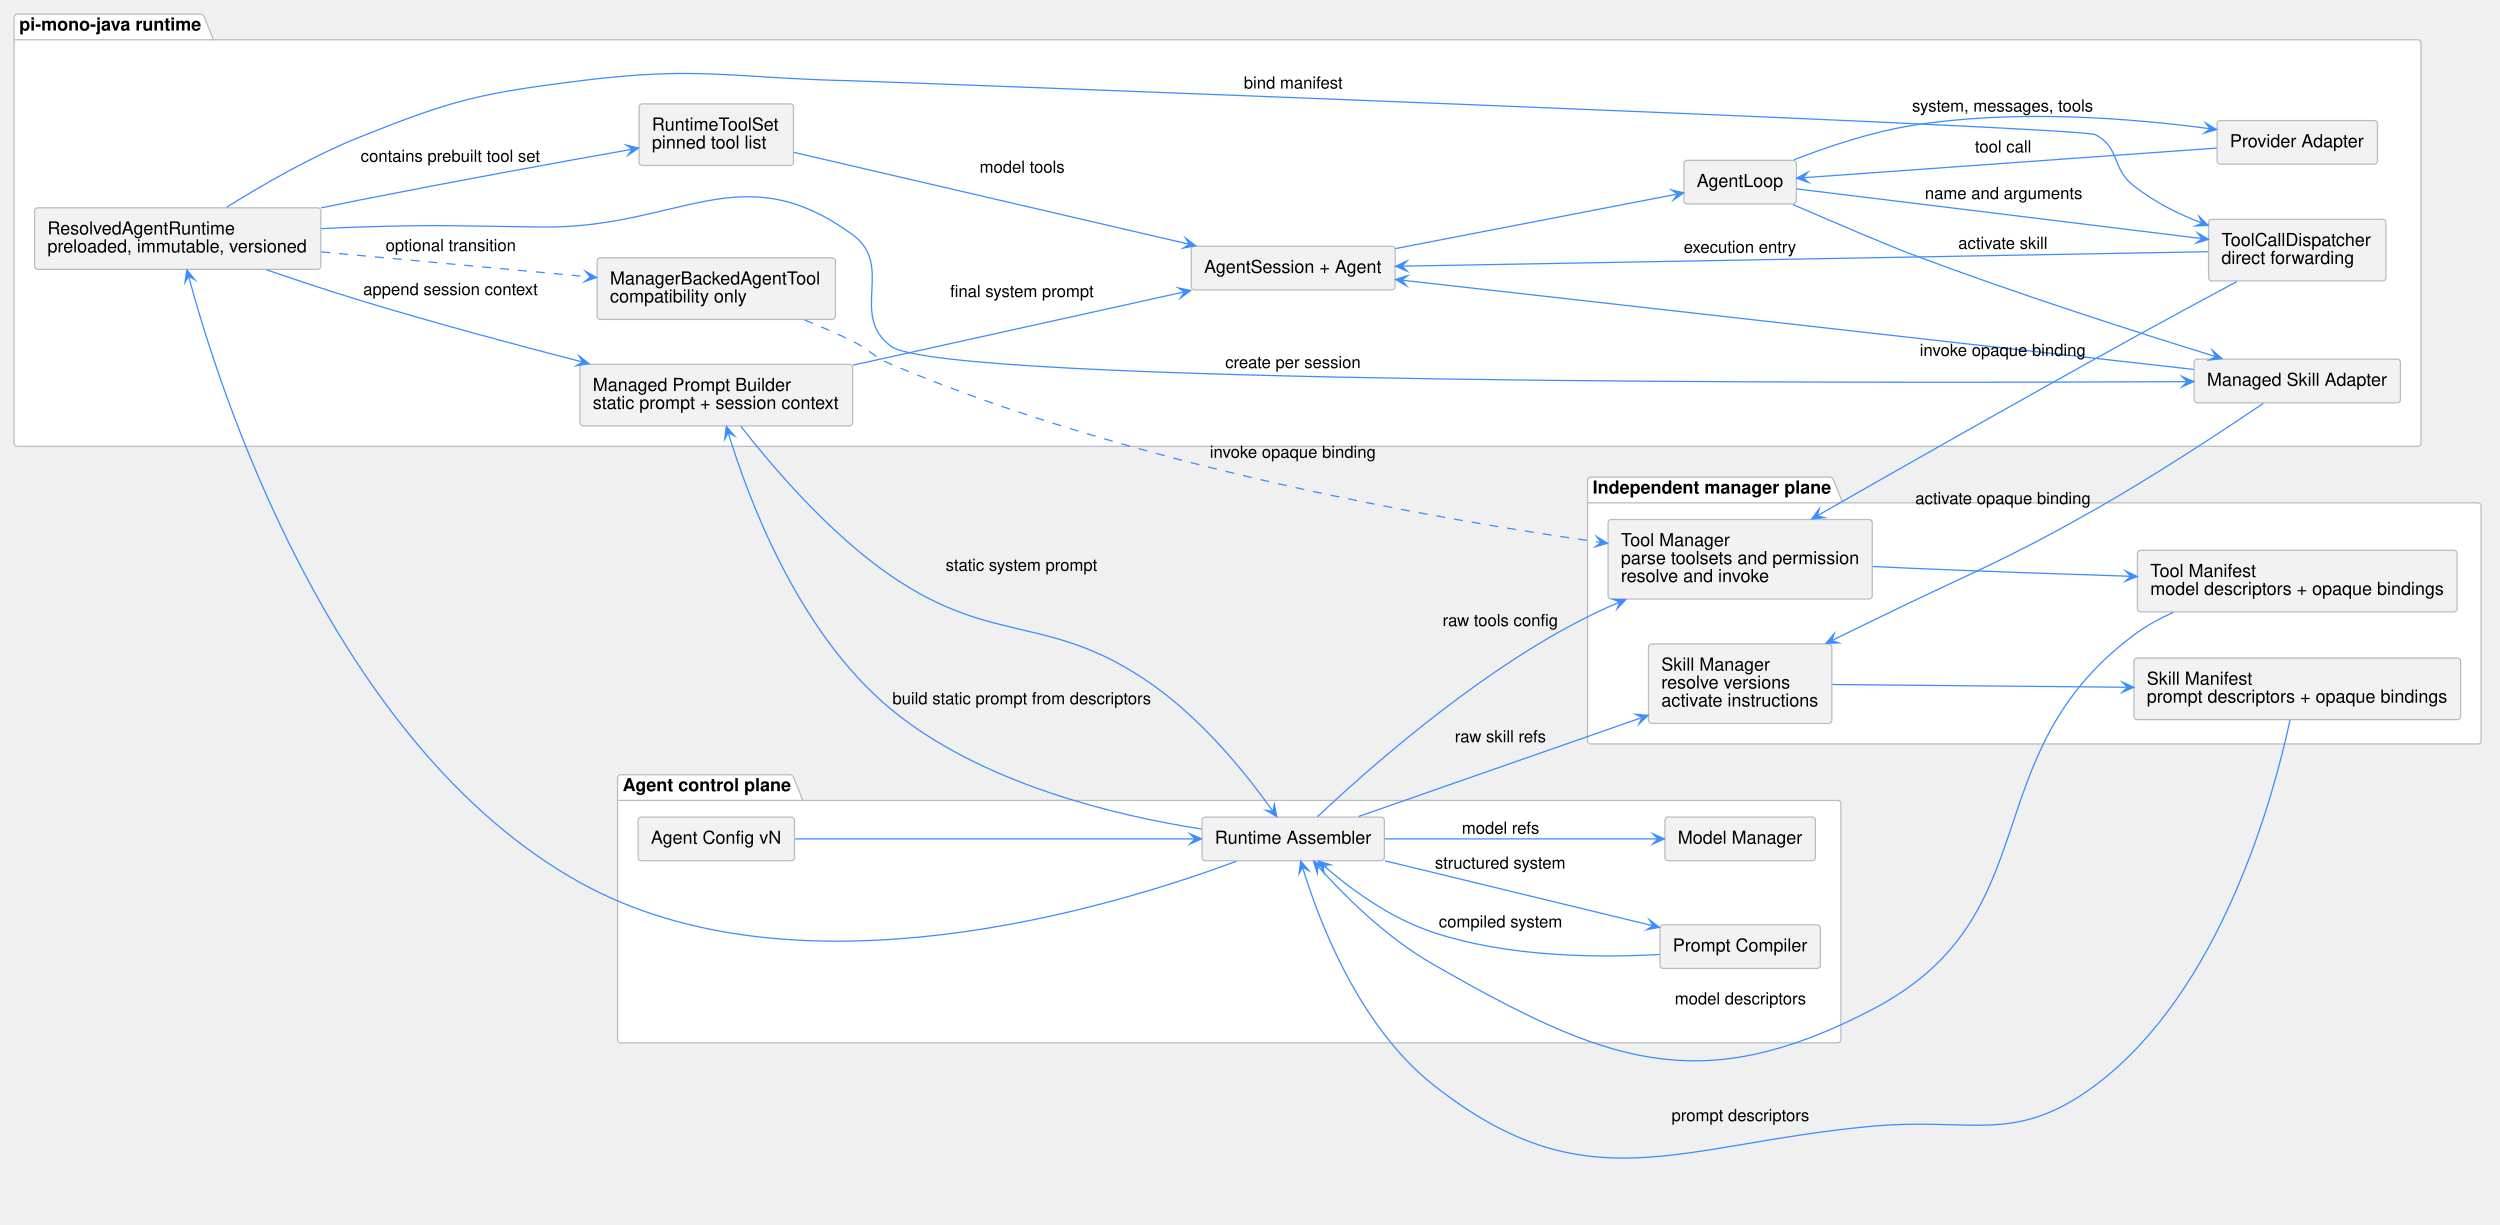
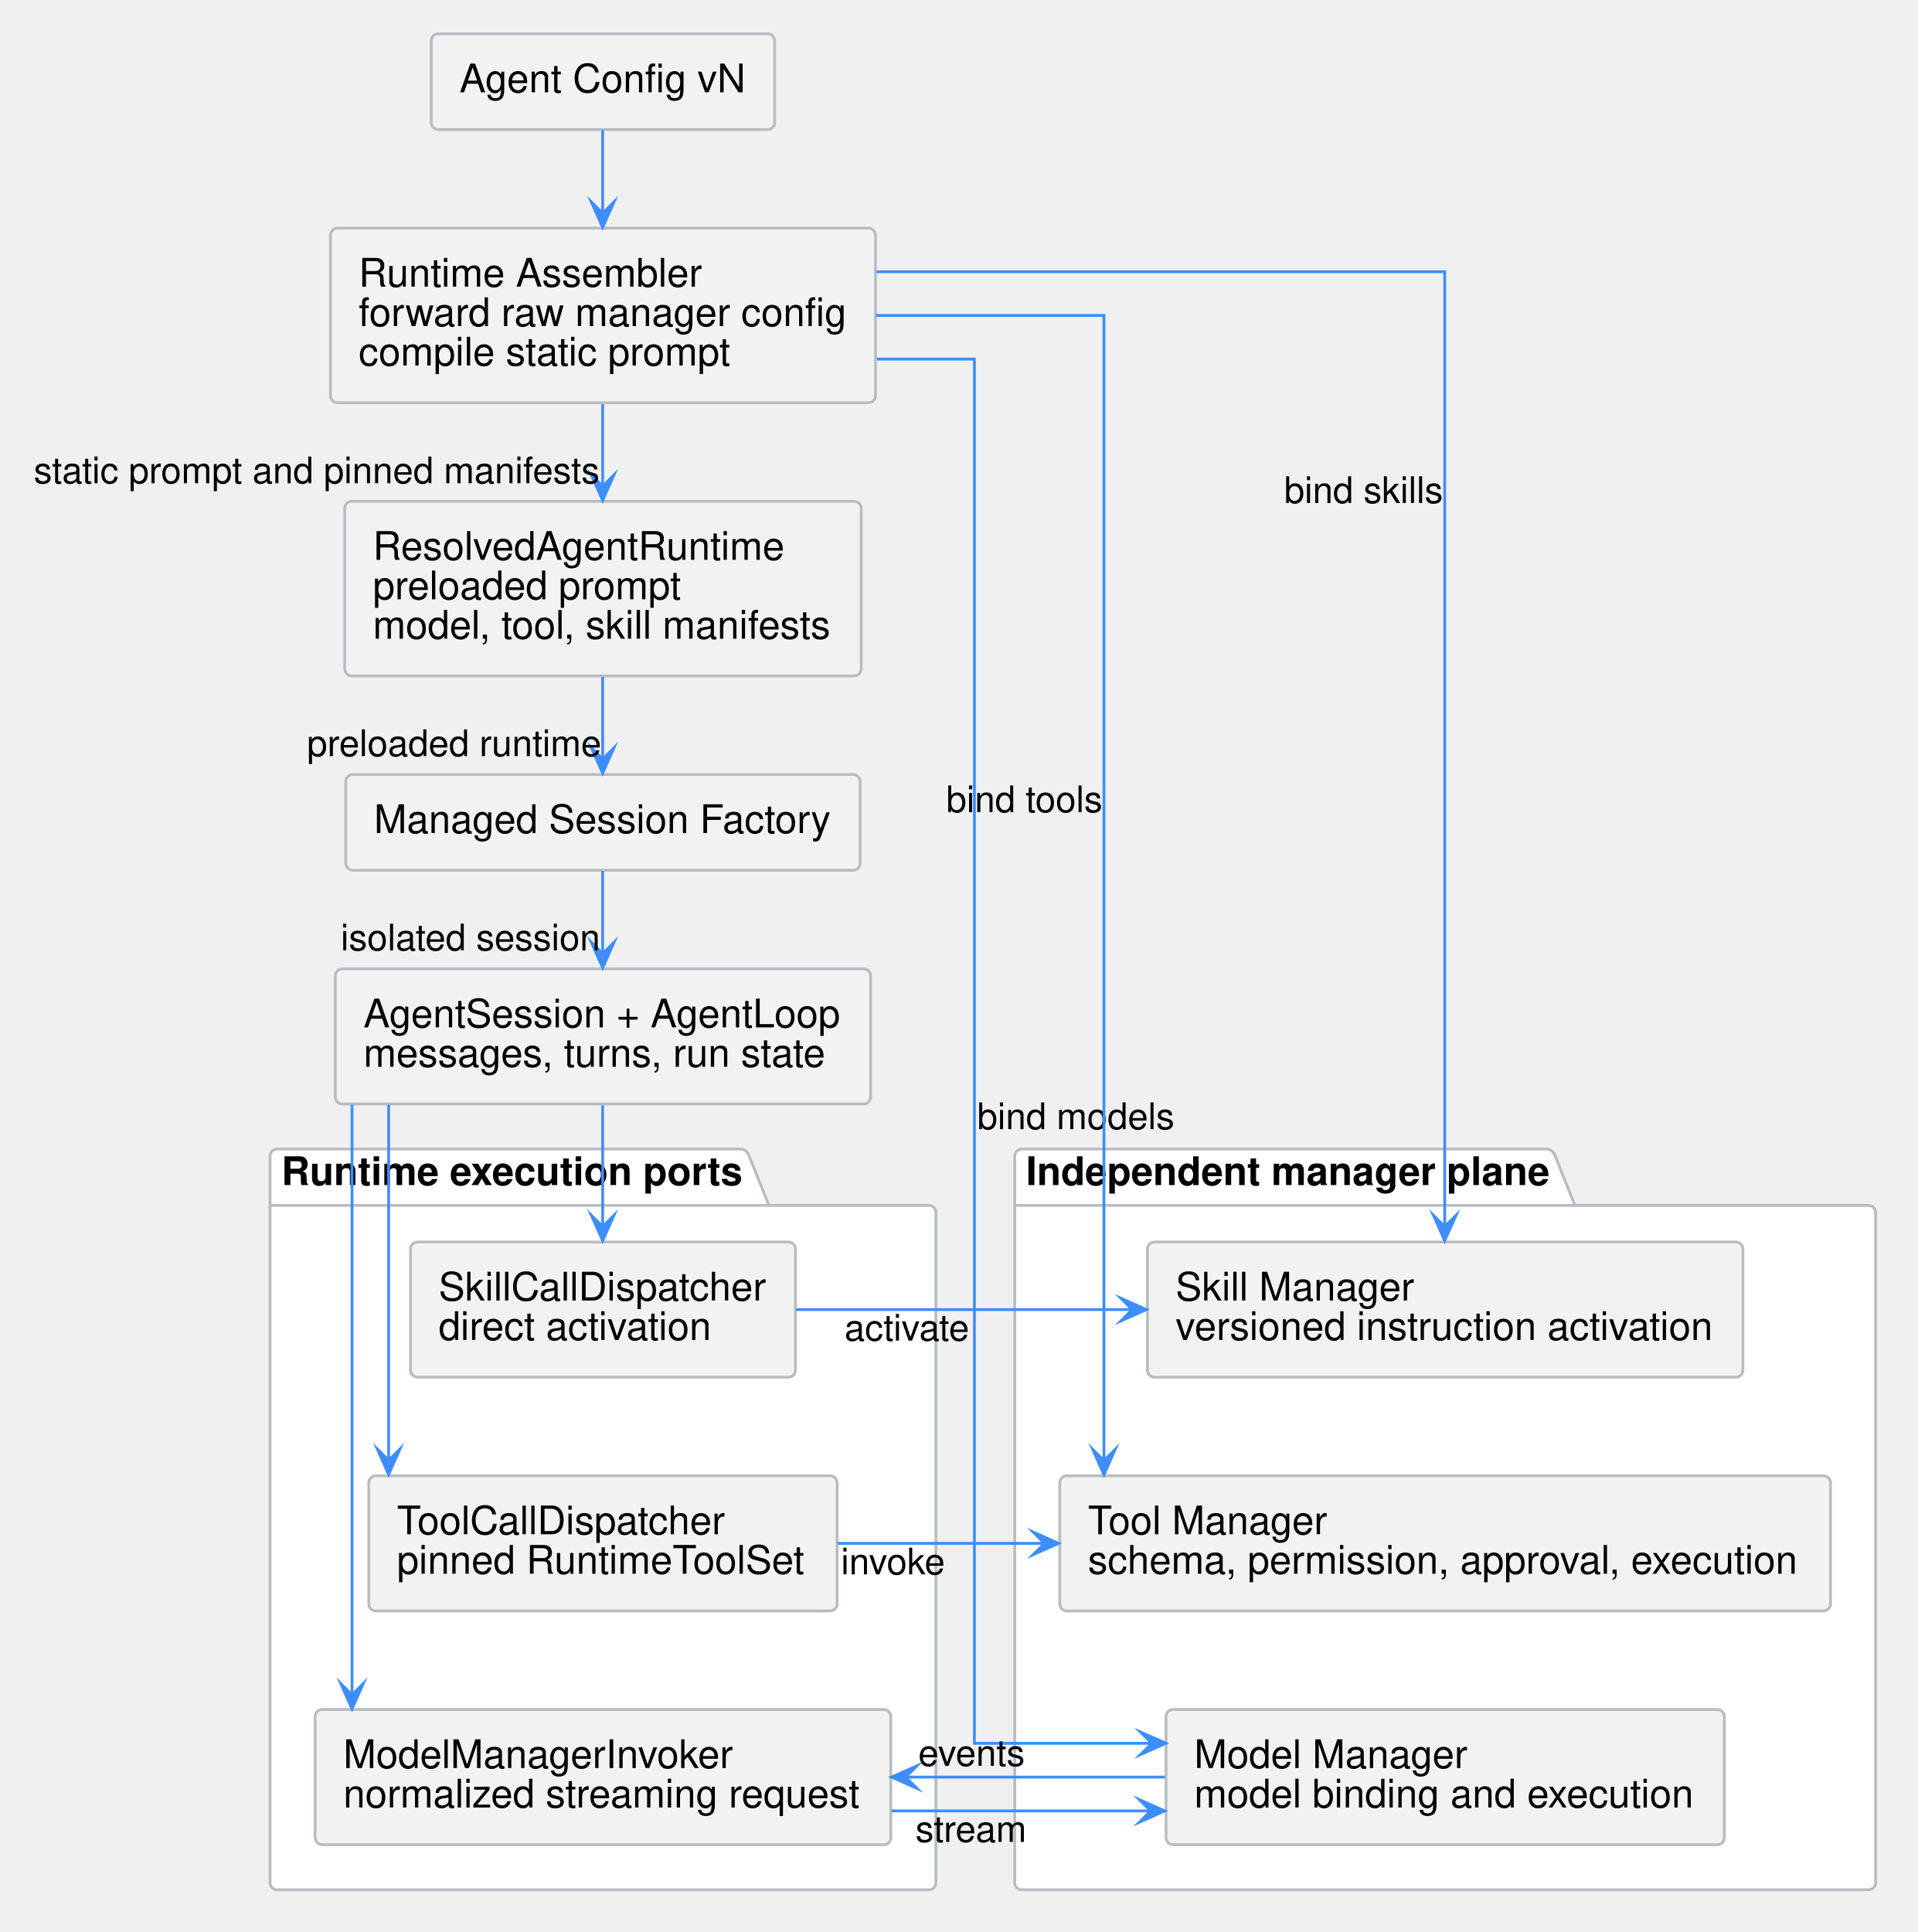
- <svg xmlns="http://www.w3.org/2000/svg" contentStyleType="text/css" data-diagram-type="DESCRIPTION" height="955px" preserveAspectRatio="none" style="width:1949px;height:955px;background:#FFFFFF;" version="1.1" viewBox="0 0 1949 955" width="1949px" zoomAndPan="magnify">
+ <svg xmlns="http://www.w3.org/2000/svg" contentStyleType="text/css" data-diagram-type="DESCRIPTION" height="686px" preserveAspectRatio="none" style="width:681px;height:686px;background:#FFFFFF;" version="1.1" viewBox="0 0 681 686" width="681px" zoomAndPan="magnify">
  <defs />
  <g>
-     <g class="cluster" data-qualified-name="Agent control plane" data-source-line="111" id="ent0001">
-       <path d="M483.94,604 L616.388,604 A3.75,3.75 0 0 1 618.888,606.5 L625.888,624 L1432.65,624 A2.5,2.5 0 0 1 1435.15,626.5 L1435.15,810.5 A2.5,2.5 0 0 1 1432.65,813 L483.94,813 A2.5,2.5 0 0 1 481.44,810.5 L481.44,606.5 A2.5,2.5 0 0 1 483.94,604" fill="#FFFFFF" style="stroke:#B8BCC4;stroke-width:1;" />
-       <line style="stroke:#B8BCC4;stroke-width:1;" x1="481.44" x2="625.888" y1="624" y2="624" />
-       <text fill="#000000" font-family="Helvetica" font-size="14" font-weight="700" lengthAdjust="spacing" textLength="131.448" x="485.44" y="616.78">Agent control plane</text>
+     <g class="cluster" data-qualified-name="Runtime execution ports" data-source-line="118" id="ent0006">
+       <path d="M98.4,408 L263.531,408 A3.75,3.75 0 0 1 266.031,410.5 L273.031,428 L329.82,428 A2.5,2.5 0 0 1 332.32,430.5 L332.32,668.5 A2.5,2.5 0 0 1 329.82,671 L98.4,671 A2.5,2.5 0 0 1 95.9,668.5 L95.9,410.5 A2.5,2.5 0 0 1 98.4,408" fill="#FFFFFF" style="stroke:#B8BCC4;stroke-width:1;" />
+       <line style="stroke:#B8BCC4;stroke-width:1;" x1="95.9" x2="273.031" y1="428" y2="428" />
+       <text fill="#000000" font-family="Helvetica" font-size="14" font-weight="700" lengthAdjust="spacing" textLength="164.131" x="99.9" y="420.78">Runtime execution ports</text>
    </g>
-     <g class="cluster" data-qualified-name="Independent manager plane" data-source-line="118" id="ent0006">
-       <path d="M1240.14,372 L1427.064,372 A3.75,3.75 0 0 1 1429.564,374.5 L1436.564,392 L1931.77,392 A2.5,2.5 0 0 1 1934.27,394.5 L1934.27,577.5 A2.5,2.5 0 0 1 1931.77,580 L1240.14,580 A2.5,2.5 0 0 1 1237.64,577.5 L1237.64,374.5 A2.5,2.5 0 0 1 1240.14,372" fill="#FFFFFF" style="stroke:#B8BCC4;stroke-width:1;" />
-       <line style="stroke:#B8BCC4;stroke-width:1;" x1="1237.64" x2="1436.564" y1="392" y2="392" />
-       <text fill="#000000" font-family="Helvetica" font-size="14" font-weight="700" lengthAdjust="spacing" textLength="185.924" x="1241.64" y="384.78">Independent manager plane</text>
+     <g class="cluster" data-qualified-name="Independent manager plane" data-source-line="124" id="ent0010">
+       <path d="M362.82,408 L549.744,408 A3.75,3.75 0 0 1 552.244,410.5 L559.244,428 L663.5,428 A2.5,2.5 0 0 1 666,430.5 L666,668.5 A2.5,2.5 0 0 1 663.5,671 L362.82,671 A2.5,2.5 0 0 1 360.32,668.5 L360.32,410.5 A2.5,2.5 0 0 1 362.82,408" fill="#FFFFFF" style="stroke:#B8BCC4;stroke-width:1;" />
+       <line style="stroke:#B8BCC4;stroke-width:1;" x1="360.32" x2="559.244" y1="428" y2="428" />
+       <text fill="#000000" font-family="Helvetica" font-size="14" font-weight="700" lengthAdjust="spacing" textLength="185.924" x="364.32" y="420.78">Independent manager plane</text>
    </g>
-     <g class="cluster" data-qualified-name="pi-mono-java runtime" data-source-line="125" id="ent0011">
-       <path d="M13.5,11 L156.845,11 A3.75,3.75 0 0 1 159.345,13.5 L166.345,31 L1884.88,31 A2.5,2.5 0 0 1 1887.38,33.5 L1887.38,345.5 A2.5,2.5 0 0 1 1884.88,348 L13.5,348 A2.5,2.5 0 0 1 11,345.5 L11,13.5 A2.5,2.5 0 0 1 13.5,11" fill="#FFFFFF" style="stroke:#B8BCC4;stroke-width:1;" />
-       <line style="stroke:#B8BCC4;stroke-width:1;" x1="11" x2="166.345" y1="31" y2="31" />
-       <text fill="#000000" font-family="Helvetica" font-size="14" font-weight="700" lengthAdjust="spacing" textLength="142.345" x="15" y="23.78">pi-mono-java runtime</text>
+     <g class="entity" data-qualified-name="Runtime execution ports.ModelInvoker" data-source-line="119" id="ent0007">
+       <rect fill="#F2F2F2" height="48" rx="2.5" ry="2.5" style="stroke:#B8BCC4;stroke-width:1;" width="204.42" x="111.9" y="607" />
+       <text fill="#000000" font-family="Helvetica" font-size="14" lengthAdjust="spacing" textLength="139.296" x="121.9" y="627.78">ModelManagerInvoker</text>
+       <text fill="#000000" font-family="Helvetica" font-size="14" lengthAdjust="spacing" textLength="184.42" x="121.9" y="641.78">normalized streaming request</text>
    </g>
-     <g class="entity" data-qualified-name="Agent control plane.Config" data-source-line="112" id="ent0002">
-       <rect fill="#F2F2F2" height="34" rx="2.5" ry="2.5" style="stroke:#B8BCC4;stroke-width:1;" width="121.944" x="497.44" y="637" />
-       <text fill="#000000" font-family="Helvetica" font-size="14" lengthAdjust="spacing" textLength="101.944" x="507.44" y="657.78">Agent Config vN</text>
+     <g class="entity" data-qualified-name="Runtime execution ports.Dispatcher" data-source-line="120" id="ent0008">
+       <rect fill="#F2F2F2" height="48" rx="2.5" ry="2.5" style="stroke:#B8BCC4;stroke-width:1;" width="166.31" x="130.95" y="524" />
+       <text fill="#000000" font-family="Helvetica" font-size="14" lengthAdjust="spacing" textLength="118.269" x="140.95" y="544.78">ToolCallDispatcher</text>
+       <text fill="#000000" font-family="Helvetica" font-size="14" lengthAdjust="spacing" textLength="146.31" x="140.95" y="558.78">pinned RuntimeToolSet</text>
    </g>
-     <g class="entity" data-qualified-name="Agent control plane.Assembler" data-source-line="113" id="ent0003">
-       <rect fill="#F2F2F2" height="34" rx="2.5" ry="2.5" style="stroke:#B8BCC4;stroke-width:1;" width="142.151" x="937.1" y="637" />
-       <text fill="#000000" font-family="Helvetica" font-size="14" lengthAdjust="spacing" textLength="122.151" x="947.1" y="657.78">Runtime Assembler</text>
+     <g class="entity" data-qualified-name="Runtime execution ports.SkillDispatcher" data-source-line="121" id="ent0009">
+       <rect fill="#F2F2F2" height="48" rx="2.5" ry="2.5" style="stroke:#B8BCC4;stroke-width:1;" width="136.703" x="145.76" y="441" />
+       <text fill="#000000" font-family="Helvetica" font-size="14" lengthAdjust="spacing" textLength="116.703" x="155.76" y="461.78">SkillCallDispatcher</text>
+       <text fill="#000000" font-family="Helvetica" font-size="14" lengthAdjust="spacing" textLength="97.269" x="155.76" y="475.78">direct activation</text>
    </g>
-     <g class="entity" data-qualified-name="Agent control plane.Prompt" data-source-line="114" id="ent0004">
-       <rect fill="#F2F2F2" height="34" rx="2.5" ry="2.5" style="stroke:#B8BCC4;stroke-width:1;" width="125.027" x="1294.12" y="721" />
-       <text fill="#000000" font-family="Helvetica" font-size="14" lengthAdjust="spacing" textLength="105.027" x="1304.12" y="741.78">Prompt Compiler</text>
+     <g class="entity" data-qualified-name="Independent manager plane.ModelManager" data-source-line="125" id="ent0011">
+       <rect fill="#F2F2F2" height="48" rx="2.5" ry="2.5" style="stroke:#B8BCC4;stroke-width:1;" width="198.24" x="414.04" y="607" />
+       <text fill="#000000" font-family="Helvetica" font-size="14" lengthAdjust="spacing" textLength="97.275" x="424.04" y="627.78">Model Manager</text>
+       <text fill="#000000" font-family="Helvetica" font-size="14" lengthAdjust="spacing" textLength="178.24" x="424.04" y="641.78">model binding and execution</text>
    </g>
-     <g class="entity" data-qualified-name="Agent control plane.ModelManager" data-source-line="115" id="ent0005">
-       <rect fill="#F2F2F2" height="34" rx="2.5" ry="2.5" style="stroke:#B8BCC4;stroke-width:1;" width="117.275" x="1297.99" y="637" />
-       <text fill="#000000" font-family="Helvetica" font-size="14" lengthAdjust="spacing" textLength="97.275" x="1307.99" y="657.78">Model Manager</text>
+     <g class="entity" data-qualified-name="Independent manager plane.ToolManager" data-source-line="126" id="ent0012">
+       <rect fill="#F2F2F2" height="48" rx="2.5" ry="2.5" style="stroke:#B8BCC4;stroke-width:1;" width="273.682" x="376.32" y="524" />
+       <text fill="#000000" font-family="Helvetica" font-size="14" lengthAdjust="spacing" textLength="86.379" x="386.32" y="544.78">Tool Manager</text>
+       <text fill="#000000" font-family="Helvetica" font-size="14" lengthAdjust="spacing" textLength="253.682" x="386.32" y="558.78">schema, permission, approval, execution</text>
    </g>
-     <g class="entity" data-qualified-name="Independent manager plane.ToolManager" data-source-line="119" id="ent0007">
-       <rect fill="#F2F2F2" height="62" rx="2.5" ry="2.5" style="stroke:#B8BCC4;stroke-width:1;" width="205.985" x="1253.64" y="405" />
-       <text fill="#000000" font-family="Helvetica" font-size="14" lengthAdjust="spacing" textLength="86.379" x="1263.64" y="425.78">Tool Manager</text>
-       <text fill="#000000" font-family="Helvetica" font-size="14" lengthAdjust="spacing" textLength="185.985" x="1263.64" y="439.78">parse toolsets and permission</text>
-       <text fill="#000000" font-family="Helvetica" font-size="14" lengthAdjust="spacing" textLength="116.737" x="1263.64" y="453.78">resolve and invoke</text>
+     <g class="entity" data-qualified-name="Independent manager plane.SkillManager" data-source-line="127" id="ent0013">
+       <rect fill="#F2F2F2" height="48" rx="2.5" ry="2.5" style="stroke:#B8BCC4;stroke-width:1;" width="211.434" x="407.44" y="441" />
+       <text fill="#000000" font-family="Helvetica" font-size="14" lengthAdjust="spacing" textLength="84.814" x="417.44" y="461.78">Skill Manager</text>
+       <text fill="#000000" font-family="Helvetica" font-size="14" lengthAdjust="spacing" textLength="191.434" x="417.44" y="475.78">versioned instruction activation</text>
    </g>
-     <g class="entity" data-qualified-name="Independent manager plane.SkillManager" data-source-line="120" id="ent0008">
-       <rect fill="#F2F2F2" height="62" rx="2.5" ry="2.5" style="stroke:#B8BCC4;stroke-width:1;" width="142.944" x="1285.16" y="502" />
-       <text fill="#000000" font-family="Helvetica" font-size="14" lengthAdjust="spacing" textLength="84.814" x="1295.16" y="522.78">Skill Manager</text>
-       <text fill="#000000" font-family="Helvetica" font-size="14" lengthAdjust="spacing" textLength="101.151" x="1295.16" y="536.78">resolve versions</text>
-       <text fill="#000000" font-family="Helvetica" font-size="14" lengthAdjust="spacing" textLength="122.944" x="1295.16" y="550.78">activate instructions</text>
+     <g class="entity" data-qualified-name="Config" data-source-line="112" id="ent0001">
+       <rect fill="#F2F2F2" height="34" rx="2.5" ry="2.5" style="stroke:#B8BCC4;stroke-width:1;" width="121.944" x="153.14" y="12" />
+       <text fill="#000000" font-family="Helvetica" font-size="14" lengthAdjust="spacing" textLength="101.944" x="163.14" y="32.78">Agent Config vN</text>
    </g>
-     <g class="entity" data-qualified-name="Independent manager plane.ToolManifest" data-source-line="121" id="ent0009">
-       <rect fill="#F2F2F2" height="48" rx="2.5" ry="2.5" style="stroke:#B8BCC4;stroke-width:1;" width="249.202" x="1666.34" y="429" />
-       <text fill="#000000" font-family="Helvetica" font-size="14" lengthAdjust="spacing" textLength="84.034" x="1676.34" y="449.78">Tool Manifest</text>
-       <text fill="#000000" font-family="Helvetica" font-size="14" lengthAdjust="spacing" textLength="229.202" x="1676.34" y="463.78">model descriptors + opaque bindings</text>
+     <g class="entity" data-qualified-name="Assembler" data-source-line="113" id="ent0002">
+       <rect fill="#F2F2F2" height="62" rx="2.5" ry="2.5" style="stroke:#B8BCC4;stroke-width:1;" width="193.523" x="117.35" y="81" />
+       <text fill="#000000" font-family="Helvetica" font-size="14" lengthAdjust="spacing" textLength="122.151" x="127.35" y="101.78">Runtime Assembler</text>
+       <text fill="#000000" font-family="Helvetica" font-size="14" lengthAdjust="spacing" textLength="173.523" x="127.35" y="115.78">forward raw manager config</text>
+       <text fill="#000000" font-family="Helvetica" font-size="14" lengthAdjust="spacing" textLength="132.269" x="127.35" y="129.78">compile static prompt</text>
    </g>
-     <g class="entity" data-qualified-name="Independent manager plane.SkillManifest" data-source-line="122" id="ent0010">
-       <rect fill="#F2F2F2" height="48" rx="2.5" ry="2.5" style="stroke:#B8BCC4;stroke-width:1;" width="254.644" x="1663.62" y="513" />
-       <text fill="#000000" font-family="Helvetica" font-size="14" lengthAdjust="spacing" textLength="82.469" x="1673.62" y="533.78">Skill Manifest</text>
-       <text fill="#000000" font-family="Helvetica" font-size="14" lengthAdjust="spacing" textLength="234.644" x="1673.62" y="547.78">prompt descriptors + opaque bindings</text>
+     <g class="entity" data-qualified-name="Runtime" data-source-line="114" id="ent0003">
+       <rect fill="#F2F2F2" height="62" rx="2.5" ry="2.5" style="stroke:#B8BCC4;stroke-width:1;" width="183.393" x="122.41" y="178" />
+       <text fill="#000000" font-family="Helvetica" font-size="14" lengthAdjust="spacing" textLength="147.082" x="132.41" y="198.78">ResolvedAgentRuntime</text>
+       <text fill="#000000" font-family="Helvetica" font-size="14" lengthAdjust="spacing" textLength="109.737" x="132.41" y="212.78">preloaded prompt</text>
+       <text fill="#000000" font-family="Helvetica" font-size="14" lengthAdjust="spacing" textLength="163.393" x="132.41" y="226.78">model, tool, skill manifests</text>
    </g>
-     <g class="entity" data-qualified-name="pi-mono-java runtime.Runtime" data-source-line="126" id="ent0012">
-       <rect fill="#F2F2F2" height="48" rx="2.5" ry="2.5" style="stroke:#B8BCC4;stroke-width:1;" width="223.116" x="27" y="162" />
-       <text fill="#000000" font-family="Helvetica" font-size="14" lengthAdjust="spacing" textLength="147.082" x="37" y="182.78">ResolvedAgentRuntime</text>
-       <text fill="#000000" font-family="Helvetica" font-size="14" lengthAdjust="spacing" textLength="203.116" x="37" y="196.78">preloaded, immutable, versioned</text>
+     <g class="entity" data-qualified-name="Factory" data-source-line="115" id="ent0004">
+       <rect fill="#F2F2F2" height="34" rx="2.5" ry="2.5" style="stroke:#B8BCC4;stroke-width:1;" width="182.641" x="122.79" y="275" />
+       <text fill="#000000" font-family="Helvetica" font-size="14" lengthAdjust="spacing" textLength="162.641" x="132.79" y="295.78">Managed Session Factory</text>
    </g>
-     <g class="entity" data-qualified-name="pi-mono-java runtime.ToolSet" data-source-line="127" id="ent0013">
-       <rect fill="#F2F2F2" height="48" rx="2.5" ry="2.5" style="stroke:#B8BCC4;stroke-width:1;" width="120.379" x="498.22" y="81" />
-       <text fill="#000000" font-family="Helvetica" font-size="14" lengthAdjust="spacing" textLength="100.379" x="508.22" y="101.78">RuntimeToolSet</text>
-       <text fill="#000000" font-family="Helvetica" font-size="14" lengthAdjust="spacing" textLength="89.503" x="508.22" y="115.78">pinned tool list</text>
+     <g class="entity" data-qualified-name="Loop" data-source-line="116" id="ent0005">
+       <rect fill="#F2F2F2" height="48" rx="2.5" ry="2.5" style="stroke:#B8BCC4;stroke-width:1;" width="190.078" x="119.07" y="344" />
+       <text fill="#000000" font-family="Helvetica" font-size="14" lengthAdjust="spacing" textLength="170.078" x="129.07" y="364.78">AgentSession + AgentLoop</text>
+       <text fill="#000000" font-family="Helvetica" font-size="14" lengthAdjust="spacing" textLength="164.965" x="129.07" y="378.78">messages, turns, run state</text>
    </g>
-     <g class="entity" data-qualified-name="pi-mono-java runtime.Dispatcher" data-source-line="128" id="ent0014">
-       <rect fill="#F2F2F2" height="48" rx="2.5" ry="2.5" style="stroke:#B8BCC4;stroke-width:1;" width="138.269" x="1721.81" y="171" />
-       <text fill="#000000" font-family="Helvetica" font-size="14" lengthAdjust="spacing" textLength="118.269" x="1731.81" y="191.78">ToolCallDispatcher</text>
-       <text fill="#000000" font-family="Helvetica" font-size="14" lengthAdjust="spacing" textLength="103.489" x="1731.81" y="205.78">direct forwarding</text>
+     <g class="link" data-entity-1="ent0001" data-entity-2="ent0002" data-link-type="dependency" data-source-line="130" id="lnk14">
+       <path d="M214,46.2 C214,56.17 214,64.03 214,75.73" fill="none" id="Config-to-Assembler" style="stroke:#3D8DFF;stroke-width:1;" />
+       <polygon fill="#3D8DFF" points="214,80.73,218,71.73,214,75.73,210,71.73,214,80.73" style="stroke:#3D8DFF;stroke-width:1;stroke-linejoin:miter;stroke-miterlimit:10;" />
    </g>
-     <g class="entity" data-qualified-name="pi-mono-java runtime.SkillAdapter" data-source-line="129" id="ent0015">
-       <rect fill="#F2F2F2" height="34" rx="2.5" ry="2.5" style="stroke:#B8BCC4;stroke-width:1;" width="160.861" x="1710.52" y="280" />
-       <text fill="#000000" font-family="Helvetica" font-size="14" lengthAdjust="spacing" textLength="140.861" x="1720.52" y="300.78">Managed Skill Adapter</text>
+     <g class="link" data-entity-1="ent0002" data-entity-2="ent0003" data-link-type="dependency" data-source-line="131" id="lnk15">
+       <path d="M214,143.49 C214,154.45 214,161.72 214,172.66" fill="none" id="Assembler-to-Runtime" style="stroke:#3D8DFF;stroke-width:1;" />
+       <polygon fill="#3D8DFF" points="214,177.66,218,168.66,214,172.66,210,168.66,214,177.66" style="stroke:#3D8DFF;stroke-width:1;stroke-linejoin:miter;stroke-miterlimit:10;" />
+       <text fill="#000000" font-family="Helvetica" font-size="13" lengthAdjust="spacing" textLength="201.608" x="12" y="171.59">static prompt and pinned manifests</text>
    </g>
-     <g class="entity" data-qualified-name="pi-mono-java runtime.ManagedPrompt" data-source-line="130" id="ent0016">
-       <rect fill="#F2F2F2" height="48" rx="2.5" ry="2.5" style="stroke:#B8BCC4;stroke-width:1;" width="212.589" x="452.12" y="284" />
-       <text fill="#000000" font-family="Helvetica" font-size="14" lengthAdjust="spacing" textLength="154.861" x="462.12" y="304.78">Managed Prompt Builder</text>
-       <text fill="#000000" font-family="Helvetica" font-size="14" lengthAdjust="spacing" textLength="192.589" x="462.12" y="318.78">static prompt + session context</text>
+     <g class="link" data-entity-1="ent0003" data-entity-2="ent0004" data-link-type="dependency" data-source-line="132" id="lnk16">
+       <path d="M214,240.38 C214,251.95 214,259.63 214,269.53" fill="none" id="Runtime-to-Factory" style="stroke:#3D8DFF;stroke-width:1;" />
+       <polygon fill="#3D8DFF" points="214,274.53,218,265.53,214,269.53,210,265.53,214,274.53" style="stroke:#3D8DFF;stroke-width:1;stroke-linejoin:miter;stroke-miterlimit:10;" />
+       <text fill="#000000" font-family="Helvetica" font-size="13" lengthAdjust="spacing" textLength="104.787" x="109" y="268.47">preloaded runtime</text>
    </g>
-     <g class="entity" data-qualified-name="pi-mono-java runtime.Session" data-source-line="131" id="ent0017">
-       <rect fill="#F2F2F2" height="34" rx="2.5" ry="2.5" style="stroke:#B8BCC4;stroke-width:1;" width="158.934" x="928.71" y="192" />
-       <text fill="#000000" font-family="Helvetica" font-size="14" lengthAdjust="spacing" textLength="138.934" x="938.71" y="212.78">AgentSession + Agent</text>
+     <g class="link" data-entity-1="ent0004" data-entity-2="ent0005" data-link-type="dependency" data-source-line="133" id="lnk17">
+       <path d="M214,309.25 C214,319.41 214,327.42 214,338.62" fill="none" id="Factory-to-Loop" style="stroke:#3D8DFF;stroke-width:1;" />
+       <polygon fill="#3D8DFF" points="214,343.62,218,334.62,214,338.62,210,334.62,214,343.62" style="stroke:#3D8DFF;stroke-width:1;stroke-linejoin:miter;stroke-miterlimit:10;" />
+       <text fill="#000000" font-family="Helvetica" font-size="13" lengthAdjust="spacing" textLength="92.498" x="121" y="337.44">isolated session</text>
    </g>
-     <g class="entity" data-qualified-name="pi-mono-java runtime.Loop" data-source-line="132" id="ent0018">
-       <rect fill="#F2F2F2" height="34" rx="2.5" ry="2.5" style="stroke:#B8BCC4;stroke-width:1;" width="87.731" x="1312.77" y="125" />
-       <text fill="#000000" font-family="Helvetica" font-size="14" lengthAdjust="spacing" textLength="67.731" x="1322.77" y="145.78">AgentLoop</text>
+     <g class="link" data-entity-1="ent0002" data-entity-2="ent0011" data-link-type="dependency" data-source-line="135" id="lnk18">
+       <path d="M311.35,127.5 C331.12,127.5 346,127.5 346,127.5 C346,127.5 346,619 346,619 C346,619 373,619 408.99,619" fill="none" id="Assembler-to-ModelManager" style="stroke:#3D8DFF;stroke-width:1;" />
+       <polygon fill="#3D8DFF" points="413.99,619,404.99,615,408.99,619,404.99,623,413.99,619" style="stroke:#3D8DFF;stroke-width:1;stroke-linejoin:miter;stroke-miterlimit:10;" />
+       <text fill="#000000" font-family="Helvetica" font-size="13" lengthAdjust="spacing" textLength="70.097" x="347" y="400.93">bind models</text>
    </g>
-     <g class="entity" data-qualified-name="pi-mono-java runtime.ProviderAdapter" data-source-line="133" id="ent0019">
-       <rect fill="#F2F2F2" height="34" rx="2.5" ry="2.5" style="stroke:#B8BCC4;stroke-width:1;" width="125.055" x="1728.42" y="94" />
-       <text fill="#000000" font-family="Helvetica" font-size="14" lengthAdjust="spacing" textLength="105.055" x="1738.42" y="114.78">Provider Adapter</text>
+     <g class="link" data-entity-1="ent0002" data-entity-2="ent0012" data-link-type="dependency" data-source-line="136" id="lnk19">
+       <path d="M311.12,112 C352.75,112 392,112 392,112 C392,112 392,426.81 392,518.62" fill="none" id="Assembler-to-ToolManager" style="stroke:#3D8DFF;stroke-width:1;" />
+       <polygon fill="#3D8DFF" points="392,523.62,396,514.62,392,518.62,388,514.62,392,523.62" style="stroke:#3D8DFF;stroke-width:1;stroke-linejoin:miter;stroke-miterlimit:10;" />
+       <text fill="#000000" font-family="Helvetica" font-size="13" lengthAdjust="spacing" textLength="55.65" x="336" y="288.38">bind tools</text>
    </g>
-     <g class="entity" data-qualified-name="pi-mono-java runtime.CompatAdapter" data-source-line="134" id="ent0020">
-       <rect fill="#F2F2F2" height="48" rx="2.5" ry="2.5" style="stroke:#B8BCC4;stroke-width:1;" width="185.772" x="465.52" y="201" />
-       <text fill="#000000" font-family="Helvetica" font-size="14" lengthAdjust="spacing" textLength="165.772" x="475.52" y="221.78">ManagerBackedAgentTool</text>
-       <text fill="#000000" font-family="Helvetica" font-size="14" lengthAdjust="spacing" textLength="106.6" x="475.52" y="235.78">compatibility only</text>
+     <g class="link" data-entity-1="ent0002" data-entity-2="ent0013" data-link-type="dependency" data-source-line="137" id="lnk20">
+       <path d="M311.15,96.5 C398.42,96.5 513,96.5 513,96.5 C513,96.5 513,353.23 513,435.54" fill="none" id="Assembler-to-SkillManager" style="stroke:#3D8DFF;stroke-width:1;" />
+       <polygon fill="#3D8DFF" points="513,440.54,517,431.54,513,435.54,509,431.54,513,440.54" style="stroke:#3D8DFF;stroke-width:1;stroke-linejoin:miter;stroke-miterlimit:10;" />
+       <text fill="#000000" font-family="Helvetica" font-size="13" lengthAdjust="spacing" textLength="56.355" x="456" y="178.6">bind skills</text>
    </g>
-     <g class="link" data-entity-1="ent0002" data-entity-2="ent0003" data-link-type="dependency" data-source-line="137" id="lnk21">
-       <path d="M619.8,654 C702.15,654 844.41,654 931.71,654" fill="none" id="Config-to-Assembler" style="stroke:#3D8DFF;stroke-width:1;" />
-       <polygon fill="#3D8DFF" points="936.71,654,927.71,650,931.71,654,927.71,658,936.71,654" style="stroke:#3D8DFF;stroke-width:1;stroke-linejoin:miter;stroke-miterlimit:10;" />
+     <g class="link" data-entity-1="ent0005" data-entity-2="ent0007" data-link-type="dependency" data-source-line="139" id="lnk21">
+       <path d="M125,392.27 C125,442.37 125,551.74 125,601.79" fill="none" id="Loop-to-ModelInvoker" style="stroke:#3D8DFF;stroke-width:1;" />
+       <polygon fill="#3D8DFF" points="125,606.79,129,597.79,125,601.79,121,597.79,125,606.79" style="stroke:#3D8DFF;stroke-width:1;stroke-linejoin:miter;stroke-miterlimit:10;" />
    </g>
-     <g class="link" data-entity-1="ent0003" data-entity-2="ent0007" data-link-type="dependency" data-source-line="138" id="lnk22">
-       <path d="M1027.1,636.67 C1062.84,603 1146.67,528.24 1229.64,485 C1241.61,478.76 1249.94,474.785 1262.83,469.375" fill="none" id="Assembler-to-ToolManager" style="stroke:#3D8DFF;stroke-width:1;" />
-       <polygon fill="#3D8DFF" points="1267.44,467.44,1257.593,467.235,1262.83,469.375,1260.689,474.611,1267.44,467.44" style="stroke:#3D8DFF;stroke-width:1;stroke-linejoin:miter;stroke-miterlimit:10;" />
-       <text fill="#000000" font-family="Helvetica" font-size="13" lengthAdjust="spacing" textLength="90.321" x="1124.64" y="488.11">raw tools config</text>
+     <g class="link" data-entity-1="ent0007" data-entity-2="ent0011" data-link-type="dependency" data-source-line="140" id="lnk22">
+       <path d="M316.61,643 C347.97,643 377.41,643 408.58,643" fill="none" id="ModelInvoker-to-ModelManager" style="stroke:#3D8DFF;stroke-width:1;" />
+       <polygon fill="#3D8DFF" points="413.58,643,404.58,639,408.58,643,404.58,647,413.58,643" style="stroke:#3D8DFF;stroke-width:1;stroke-linejoin:miter;stroke-miterlimit:10;" />
+       <text fill="#000000" font-family="Helvetica" font-size="13" lengthAdjust="spacing" textLength="39.73" x="325.09" y="654.01">stream</text>
    </g>
-     <g class="link" data-entity-1="ent0003" data-entity-2="ent0008" data-link-type="dependency" data-source-line="139" id="lnk23">
-       <path d="M1059.18,636.53 C1118.49,615.82 1213.04,582.798 1280.19,559.348" fill="none" id="Assembler-to-SkillManager" style="stroke:#3D8DFF;stroke-width:1;" />
-       <polygon fill="#3D8DFF" points="1284.91,557.7,1275.094,556.891,1280.19,559.348,1277.732,564.444,1284.91,557.7" style="stroke:#3D8DFF;stroke-width:1;stroke-linejoin:miter;stroke-miterlimit:10;" />
-       <text fill="#000000" font-family="Helvetica" font-size="13" lengthAdjust="spacing" textLength="71.506" x="1134.14" y="578.67">raw skill refs</text>
+     <g class="link" data-entity-1="ent0011" data-entity-2="ent0007" data-link-type="dependency" data-source-line="141" id="lnk23">
+       <path d="M413.58,631 C382.4,631 352.95,631 321.58,631" fill="none" id="ModelManager-to-ModelInvoker" style="stroke:#3D8DFF;stroke-width:1;" />
+       <polygon fill="#3D8DFF" points="316.58,631,325.58,635,321.58,631,325.58,627,316.58,631" style="stroke:#3D8DFF;stroke-width:1;stroke-linejoin:miter;stroke-miterlimit:10;" />
+       <text fill="#000000" font-family="Helvetica" font-size="13" lengthAdjust="spacing" textLength="38.302" x="326.08" y="627.01">events</text>
    </g>
-     <g class="link" data-entity-1="ent0003" data-entity-2="ent0005" data-link-type="dependency" data-source-line="140" id="lnk24">
-       <path d="M1079.7,654 C1143.9,654 1232.56,654 1292.55,654" fill="none" id="Assembler-to-ModelManager" style="stroke:#3D8DFF;stroke-width:1;" />
-       <polygon fill="#3D8DFF" points="1297.55,654,1288.55,650,1292.55,654,1288.55,658,1297.55,654" style="stroke:#3D8DFF;stroke-width:1;stroke-linejoin:miter;stroke-miterlimit:10;" />
-       <text fill="#000000" font-family="Helvetica" font-size="13" lengthAdjust="spacing" textLength="60.69" x="1139.64" y="650.01">model refs</text>
+     <g class="link" data-entity-1="ent0005" data-entity-2="ent0008" data-link-type="dependency" data-source-line="142" id="lnk24">
+       <path d="M138,392.28 C138,426.63 138,484.08 138,518.53" fill="none" id="Loop-to-Dispatcher" style="stroke:#3D8DFF;stroke-width:1;" />
+       <polygon fill="#3D8DFF" points="138,523.53,142,514.53,138,518.53,134,514.53,138,523.53" style="stroke:#3D8DFF;stroke-width:1;stroke-linejoin:miter;stroke-miterlimit:10;" />
    </g>
-     <g class="link" data-entity-1="ent0003" data-entity-2="ent0004" data-link-type="dependency" data-source-line="141" id="lnk25">
-       <path d="M1079.7,671.1 C1142.52,686.33 1228.681,707.222 1288.761,721.782" fill="none" id="Assembler-to-Prompt" style="stroke:#3D8DFF;stroke-width:1;" />
-       <polygon fill="#3D8DFF" points="1293.62,722.96,1285.815,716.953,1288.761,721.782,1283.931,724.728,1293.62,722.96" style="stroke:#3D8DFF;stroke-width:1;stroke-linejoin:miter;stroke-miterlimit:10;" />
-       <text fill="#000000" font-family="Helvetica" font-size="13" lengthAdjust="spacing" textLength="102.585" x="1118.64" y="677.18">structured system</text>
+     <g class="link" data-entity-1="ent0008" data-entity-2="ent0012" data-link-type="dependency" data-source-line="143" id="lnk25">
+       <path d="M297.41,548 C321.78,548 344.09,548 370.87,548" fill="none" id="Dispatcher-to-ToolManager" style="stroke:#3D8DFF;stroke-width:1;" />
+       <polygon fill="#3D8DFF" points="375.87,548,366.87,544,370.87,548,366.87,552,375.87,548" style="stroke:#3D8DFF;stroke-width:1;stroke-linejoin:miter;stroke-miterlimit:10;" />
+       <text fill="#000000" font-family="Helvetica" font-size="13" lengthAdjust="spacing" textLength="37.578" x="298.64" y="559.01">invoke</text>
    </g>
-     <g class="link" data-entity-1="ent0004" data-entity-2="ent0003" data-link-type="dependency" data-source-line="146" id="lnk30">
-       <path d="M1293.83,744.12 C1244.8,746.87 1175.17,746.02 1117.64,727 C1082.51,715.38 1051.915,692.239 1031.585,674.579" fill="none" id="Prompt-to-Assembler" style="stroke:#3D8DFF;stroke-width:1;" />
-       <polygon fill="#3D8DFF" points="1027.81,671.3,1031.981,680.222,1031.585,674.579,1037.228,674.182,1027.81,671.3" style="stroke:#3D8DFF;stroke-width:1;stroke-linejoin:miter;stroke-miterlimit:10;" />
-       <text fill="#000000" font-family="Helvetica" font-size="13" lengthAdjust="spacing" textLength="96.808" x="1121.64" y="723.01">compiled system</text>
+     <g class="link" data-entity-1="ent0005" data-entity-2="ent0009" data-link-type="dependency" data-source-line="144" id="lnk26">
+       <path d="M214,392.48 C214,407.18 214,420.83 214,435.53" fill="none" id="Loop-to-SkillDispatcher" style="stroke:#3D8DFF;stroke-width:1;" />
+       <polygon fill="#3D8DFF" points="214,440.53,218,431.53,214,435.53,210,431.53,214,440.53" style="stroke:#3D8DFF;stroke-width:1;stroke-linejoin:miter;stroke-miterlimit:10;" />
    </g>
-     <g class="link" data-entity-1="ent0007" data-entity-2="ent0009" data-link-type="dependency" data-source-line="142" id="lnk26">
-       <path d="M1459.95,441.62 C1469.97,442.11 1479.99,442.58 1489.62,443 C1547.61,445.5 1606.912,447.563 1661.092,449.263" fill="none" id="ToolManager-to-ToolManifest" style="stroke:#3D8DFF;stroke-width:1;" />
-       <polygon fill="#3D8DFF" points="1666.09,449.42,1657.22,445.14,1661.092,449.263,1656.969,453.136,1666.09,449.42" style="stroke:#3D8DFF;stroke-width:1;stroke-linejoin:miter;stroke-miterlimit:10;" />
-     </g>
-     <g class="link" data-entity-1="ent0008" data-entity-2="ent0010" data-link-type="dependency" data-source-line="143" id="lnk27">
-       <path d="M1428.54,533.65 C1492.13,534.24 1581.96,535.074 1658.52,535.784" fill="none" id="SkillManager-to-SkillManifest" style="stroke:#3D8DFF;stroke-width:1;" />
-       <polygon fill="#3D8DFF" points="1663.52,535.83,1654.557,531.747,1658.52,535.784,1654.483,539.746,1663.52,535.83" style="stroke:#3D8DFF;stroke-width:1;stroke-linejoin:miter;stroke-miterlimit:10;" />
-     </g>
-     <g class="link" data-entity-1="ent0009" data-entity-2="ent0003" data-link-type="dependency" data-source-line="144" id="lnk28">
-       <path d="M1694.19,477.39 C1683.35,482.27 1672.89,488.09 1663.62,495 C1536.74,589.67 1600.01,713.82 1459.62,787 C1324.14,857.62 1250.32,827.76 1117.64,752 C1079.51,730.23 1046.708,696.861 1027.288,675.091" fill="none" id="ToolManifest-to-Assembler" style="stroke:#3D8DFF;stroke-width:1;" />
-       <polygon fill="#3D8DFF" points="1023.96,671.36,1026.966,680.739,1027.288,675.091,1032.936,675.413,1023.96,671.36" style="stroke:#3D8DFF;stroke-width:1;stroke-linejoin:miter;stroke-miterlimit:10;" />
-       <text fill="#000000" font-family="Helvetica" font-size="13" lengthAdjust="spacing" textLength="102.597" x="1305.63" y="783.01">model descriptors</text>
-     </g>
-     <g class="link" data-entity-1="ent0010" data-entity-2="ent0003" data-link-type="dependency" data-source-line="145" id="lnk29">
-       <path d="M1785.28,561.41 C1772.59,620.69 1731.6,772.72 1633.62,846 C1570.66,893.09 1537.93,870.86 1459.62,878 C1307.6,891.86 1237.54,940.49 1117.64,846 C1057.8,798.84 1026.903,713.764 1015.463,676.084" fill="none" id="SkillManifest-to-Assembler" style="stroke:#3D8DFF;stroke-width:1;" />
-       <polygon fill="#3D8DFF" points="1014.01,671.3,1012.797,681.074,1015.463,676.084,1020.452,678.75,1014.01,671.3" style="stroke:#3D8DFF;stroke-width:1;stroke-linejoin:miter;stroke-miterlimit:10;" />
-       <text fill="#000000" font-family="Helvetica" font-size="13" lengthAdjust="spacing" textLength="107.65" x="1303.13" y="874.01">prompt descriptors</text>
-     </g>
-     <g class="link" data-entity-1="ent0003" data-entity-2="ent0016" data-link-type="dependency" data-source-line="147" id="lnk31">
-       <path d="M936.71,646.32 C868.25,635.66 764.65,610.66 694.71,553 C621.41,492.57 582.615,386.334 567.685,337.244" fill="none" id="Assembler-to-ManagedPrompt" style="stroke:#3D8DFF;stroke-width:1;" />
-       <polygon fill="#3D8DFF" points="566.23,332.46,565.022,342.235,567.685,337.244,572.676,339.907,566.23,332.46" style="stroke:#3D8DFF;stroke-width:1;stroke-linejoin:miter;stroke-miterlimit:10;" />
-       <text fill="#000000" font-family="Helvetica" font-size="13" lengthAdjust="spacing" textLength="202.293" x="695.71" y="549.01">build static prompt from descriptors</text>
-     </g>
-     <g class="link" data-entity-1="ent0016" data-entity-2="ent0003" data-link-type="dependency" data-source-line="148" id="lnk32">
-       <path d="M577.58,332.39 C601.52,363.1 646.28,415.84 694.71,449 C775.75,504.49 818.5,477.3 898.71,534 C940.21,563.34 974.352,607.105 992.492,632.615" fill="none" id="ManagedPrompt-to-Assembler" style="stroke:#3D8DFF;stroke-width:1;" />
-       <polygon fill="#3D8DFF" points="995.39,636.69,993.434,627.037,992.492,632.615,986.914,631.673,995.39,636.69" style="stroke:#3D8DFF;stroke-width:1;stroke-linejoin:miter;stroke-miterlimit:10;" />
-       <text fill="#000000" font-family="Helvetica" font-size="13" lengthAdjust="spacing" textLength="119.196" x="737.21" y="445.01">static system prompt</text>
-     </g>
-     <g class="link" data-entity-1="ent0003" data-entity-2="ent0012" data-link-type="dependency" data-source-line="149" id="lnk33">
-       <path d="M963.71,671.49 C865.36,708.08 621.13,781.86 452.12,688 C257.8,580.08 169.908,300.489 147.008,215.289" fill="none" id="Assembler-to-Runtime" style="stroke:#3D8DFF;stroke-width:1;" />
-       <polygon fill="#3D8DFF" points="145.71,210.46,144.183,220.19,147.008,215.289,151.909,218.113,145.71,210.46" style="stroke:#3D8DFF;stroke-width:1;stroke-linejoin:miter;stroke-miterlimit:10;" />
-     </g>
-     <g class="link" data-entity-1="ent0012" data-entity-2="ent0013" data-link-type="dependency" data-source-line="150" id="lnk34">
-       <path d="M250.37,162.04 C260.42,159.96 270.45,157.92 280.12,156 C355.01,141.12 436.677,126.315 492.897,116.325" fill="none" id="Runtime-to-ToolSet" style="stroke:#3D8DFF;stroke-width:1;" />
-       <polygon fill="#3D8DFF" points="497.82,115.45,488.259,113.086,492.897,116.325,489.659,120.963,497.82,115.45" style="stroke:#3D8DFF;stroke-width:1;stroke-linejoin:miter;stroke-miterlimit:10;" />
-       <text fill="#000000" font-family="Helvetica" font-size="13" lengthAdjust="spacing" textLength="140.194" x="281.12" y="126.14">contains prebuilt tool set</text>
-     </g>
-     <g class="link" data-entity-1="ent0012" data-entity-2="ent0014" data-link-type="dependency" data-source-line="151" id="lnk35">
-       <path d="M176.7,161.57 C204.29,144.32 243.35,121.74 280.12,107 C353.36,77.64 373.83,72.85 452.12,63 C545.86,51.2 570.24,60.95 664.71,63 C678.17,63.29 1621.71,98.71 1633.62,105 C1653.28,115.36 1645.96,131.51 1663.62,145 C1680.68,158.02 1696.909,166.326 1716.749,173.905" fill="none" id="Runtime-to-Dispatcher" style="stroke:#3D8DFF;stroke-width:1;" />
-       <polygon fill="#3D8DFF" points="1721.42,175.69,1714.44,168.741,1716.749,173.905,1711.585,176.214,1721.42,175.69" style="stroke:#3D8DFF;stroke-width:1;stroke-linejoin:miter;stroke-miterlimit:10;" />
-       <text fill="#000000" font-family="Helvetica" font-size="13" lengthAdjust="spacing" textLength="77.321" x="969.67" y="69.02">bind manifest</text>
-     </g>
-     <g class="link" data-entity-1="ent0012" data-entity-2="ent0015" data-link-type="dependency" data-source-line="152" id="lnk36">
-       <path d="M250.4,178.24 C260.44,177.73 270.46,177.31 280.12,177 C343.2,174.98 359.01,176.22 422.12,177 C529.96,178.33 577.67,119.31 664.71,183 C697.71,207.15 661.7,245.85 694.71,270 C735.53,299.87 1459.93,298.765 1705.22,297.525" fill="none" id="Runtime-to-SkillAdapter" style="stroke:#3D8DFF;stroke-width:1;" />
-       <polygon fill="#3D8DFF" points="1710.22,297.5,1701.2,293.546,1705.22,297.525,1701.24,301.545,1710.22,297.5" style="stroke:#3D8DFF;stroke-width:1;stroke-linejoin:miter;stroke-miterlimit:10;" />
-       <text fill="#000000" font-family="Helvetica" font-size="13" lengthAdjust="spacing" textLength="106.222" x="955.17" y="286.93">create per session</text>
-     </g>
-     <g class="link" data-entity-1="ent0012" data-entity-2="ent0016" data-link-type="dependency" data-source-line="153" id="lnk37">
-       <path d="M207.89,210.38 C230.74,218.25 256.43,226.8 280.12,234 C339.11,251.92 401.028,268.564 454.258,282.264" fill="none" id="Runtime-to-ManagedPrompt" style="stroke:#3D8DFF;stroke-width:1;" />
-       <polygon fill="#3D8DFF" points="459.1,283.51,451.381,277.393,454.258,282.264,449.387,285.14,459.1,283.51" style="stroke:#3D8DFF;stroke-width:1;stroke-linejoin:miter;stroke-miterlimit:10;" />
-       <text fill="#000000" font-family="Helvetica" font-size="13" lengthAdjust="spacing" textLength="136.595" x="283.12" y="230.01">append session context</text>
-     </g>
-     <g class="link" data-entity-1="ent0016" data-entity-2="ent0017" data-link-type="dependency" data-source-line="154" id="lnk38">
-       <path d="M664.96,284.66 C745.62,266.83 850.178,243.709 923.358,227.529" fill="none" id="ManagedPrompt-to-Session" style="stroke:#3D8DFF;stroke-width:1;" />
-       <polygon fill="#3D8DFF" points="928.24,226.45,918.589,224.487,923.358,227.529,920.316,232.299,928.24,226.45" style="stroke:#3D8DFF;stroke-width:1;stroke-linejoin:miter;stroke-miterlimit:10;" />
-       <text fill="#000000" font-family="Helvetica" font-size="13" lengthAdjust="spacing" textLength="112.703" x="740.71" y="231.56">final system prompt</text>
-     </g>
-     <g class="link" data-entity-1="ent0013" data-entity-2="ent0017" data-link-type="dependency" data-source-line="155" id="lnk39">
-       <path d="M618.87,118.81 C699.63,137.57 839.15,169.969 927.27,190.439" fill="none" id="ToolSet-to-Session" style="stroke:#3D8DFF;stroke-width:1;" />
-       <polygon fill="#3D8DFF" points="932.14,191.57,924.279,185.637,927.27,190.439,922.468,193.43,932.14,191.57" style="stroke:#3D8DFF;stroke-width:1;stroke-linejoin:miter;stroke-miterlimit:10;" />
-       <text fill="#000000" font-family="Helvetica" font-size="13" lengthAdjust="spacing" textLength="66.479" x="763.71" y="134.65">model tools</text>
-     </g>
-     <g class="link" data-entity-1="ent0014" data-entity-2="ent0017" data-link-type="dependency" data-source-line="156" id="lnk40">
-       <path d="M1721.51,196.22 C1576.95,198.82 1246.199,204.751 1092.969,207.491" fill="none" id="Dispatcher-to-Session" style="stroke:#3D8DFF;stroke-width:1;" />
-       <polygon fill="#3D8DFF" points="1087.97,207.58,1097.04,211.418,1092.969,207.491,1096.897,203.42,1087.97,207.58" style="stroke:#3D8DFF;stroke-width:1;stroke-linejoin:miter;stroke-miterlimit:10;" />
-       <text fill="#000000" font-family="Helvetica" font-size="13" lengthAdjust="spacing" textLength="88.163" x="1312.63" y="197.08">execution entry</text>
-     </g>
-     <g class="link" data-entity-1="ent0015" data-entity-2="ent0017" data-link-type="dependency" data-source-line="157" id="lnk41">
-       <path d="M1710.19,288.01 C1560.1,271.09 1242.299,235.27 1092.939,218.44" fill="none" id="SkillAdapter-to-Session" style="stroke:#3D8DFF;stroke-width:1;" />
-       <polygon fill="#3D8DFF" points="1087.97,217.88,1096.466,222.863,1092.939,218.44,1097.361,214.913,1087.97,217.88" style="stroke:#3D8DFF;stroke-width:1;stroke-linejoin:miter;stroke-miterlimit:10;" />
-     </g>
-     <g class="link" data-entity-1="ent0017" data-entity-2="ent0018" data-link-type="dependency" data-source-line="158" id="lnk42">
-       <path d="M1087.79,193.79 C1157.47,180.32 1251.691,162.099 1307.751,151.259" fill="none" id="Session-to-Loop" style="stroke:#3D8DFF;stroke-width:1;" />
-       <polygon fill="#3D8DFF" points="1312.66,150.31,1303.064,148.091,1307.751,151.259,1304.583,155.946,1312.66,150.31" style="stroke:#3D8DFF;stroke-width:1;stroke-linejoin:miter;stroke-miterlimit:10;" />
-     </g>
-     <g class="link" data-entity-1="ent0018" data-entity-2="ent0019" data-link-type="dependency" data-source-line="159" id="lnk43">
-       <path d="M1398.67,124.51 C1424.3,114.56 1458.27,103.09 1489.62,98 C1571.27,84.75 1661.984,92.231 1723.014,100.351" fill="none" id="Loop-to-ProviderAdapter" style="stroke:#3D8DFF;stroke-width:1;" />
-       <polygon fill="#3D8DFF" points="1727.97,101.01,1719.576,95.858,1723.014,100.351,1718.521,103.788,1727.97,101.01" style="stroke:#3D8DFF;stroke-width:1;stroke-linejoin:miter;stroke-miterlimit:10;" />
-       <text fill="#000000" font-family="Helvetica" font-size="13" lengthAdjust="spacing" textLength="142.327" x="1490.62" y="86.99">system, messages, tools</text>
-     </g>
-     <g class="link" data-entity-1="ent0019" data-entity-2="ent0018" data-link-type="dependency" data-source-line="160" id="lnk44">
-       <path d="M1728.09,115.43 C1639.22,121.81 1482.647,133.032 1405.647,138.553" fill="none" id="ProviderAdapter-to-Loop" style="stroke:#3D8DFF;stroke-width:1;" />
-       <polygon fill="#3D8DFF" points="1400.66,138.91,1409.923,142.256,1405.647,138.553,1409.351,134.277,1400.66,138.91" style="stroke:#3D8DFF;stroke-width:1;stroke-linejoin:miter;stroke-miterlimit:10;" />
-       <text fill="#000000" font-family="Helvetica" font-size="13" lengthAdjust="spacing" textLength="44.078" x="1539.62" y="118.82">tool call</text>
-     </g>
-     <g class="link" data-entity-1="ent0018" data-entity-2="ent0014" data-link-type="dependency" data-source-line="161" id="lnk45">
-       <path d="M1400.66,147.27 C1475.84,156.49 1626.687,174.981 1716.717,186.021" fill="none" id="Loop-to-Dispatcher" style="stroke:#3D8DFF;stroke-width:1;" />
-       <polygon fill="#3D8DFF" points="1721.68,186.63,1713.234,181.564,1716.717,186.021,1712.26,189.505,1721.68,186.63" style="stroke:#3D8DFF;stroke-width:1;stroke-linejoin:miter;stroke-miterlimit:10;" />
-       <text fill="#000000" font-family="Helvetica" font-size="13" lengthAdjust="spacing" textLength="122.853" x="1500.62" y="155.15">name and arguments</text>
-     </g>
-     <g class="link" data-entity-1="ent0014" data-entity-2="ent0007" data-link-type="dependency" data-source-line="162" id="lnk46">
-       <path d="M1743.92,219.48 C1719.92,232.32 1690.12,248.38 1663.62,263 C1575.33,311.72 1477.86,367.137 1416.78,402.077" fill="none" id="Dispatcher-to-ToolManager" style="stroke:#3D8DFF;stroke-width:1;" />
-       <polygon fill="#3D8DFF" points="1412.44,404.56,1422.238,403.563,1416.78,402.077,1418.266,396.619,1412.44,404.56" style="stroke:#3D8DFF;stroke-width:1;stroke-linejoin:miter;stroke-miterlimit:10;" />
-       <text fill="#000000" font-family="Helvetica" font-size="13" lengthAdjust="spacing" textLength="130.108" x="1496.62" y="277.48">invoke opaque binding</text>
-     </g>
-     <g class="link" data-entity-1="ent0018" data-entity-2="ent0015" data-link-type="dependency" data-source-line="163" id="lnk47">
-       <path d="M1397.79,159.47 C1429.84,173.33 1472.15,191.42 1489.62,198 C1572.99,229.36 1666.542,259.266 1727.382,278.036" fill="none" id="Loop-to-SkillAdapter" style="stroke:#3D8DFF;stroke-width:1;" />
-       <polygon fill="#3D8DFF" points="1732.16,279.51,1724.739,273.034,1727.382,278.036,1722.381,280.679,1732.16,279.51" style="stroke:#3D8DFF;stroke-width:1;stroke-linejoin:miter;stroke-miterlimit:10;" />
-       <text fill="#000000" font-family="Helvetica" font-size="13" lengthAdjust="spacing" textLength="70.078" x="1526.62" y="194.01">activate skill</text>
-     </g>
-     <g class="link" data-entity-1="ent0015" data-entity-2="ent0008" data-link-type="dependency" data-source-line="164" id="lnk48">
-       <path d="M1764.46,314.48 C1733.93,335.15 1680.97,370.12 1633.62,397 C1558.44,439.69 1537.26,445.94 1459.62,484 C1447.98,489.7 1440.065,493.56 1428.045,499.35" fill="none" id="SkillAdapter-to-SkillManager" style="stroke:#3D8DFF;stroke-width:1;" />
-       <polygon fill="#3D8DFF" points="1423.54,501.52,1433.384,501.218,1428.045,499.35,1429.912,494.01,1423.54,501.52" style="stroke:#3D8DFF;stroke-width:1;stroke-linejoin:miter;stroke-miterlimit:10;" />
-       <text fill="#000000" font-family="Helvetica" font-size="13" lengthAdjust="spacing" textLength="137.332" x="1493.12" y="393.01">activate opaque binding</text>
-     </g>
-     <g class="link" data-entity-1="ent0012" data-entity-2="ent0020" data-link-type="dependency" data-source-line="165" id="lnk49">
-       <path d="M250.44,196.35 C317.41,202.6 396.792,210.005 460.112,215.915" fill="none" id="Runtime-to-CompatAdapter" style="stroke:#3D8DFF;stroke-width:1;stroke-dasharray:7,7;" />
-       <polygon fill="#3D8DFF" points="465.09,216.38,456.501,211.561,460.112,215.915,455.757,219.526,465.09,216.38" style="stroke:#3D8DFF;stroke-width:1;stroke-linejoin:miter;stroke-miterlimit:10;" />
-       <text fill="#000000" font-family="Helvetica" font-size="13" lengthAdjust="spacing" textLength="101.899" x="300.62" y="195.74">optional transition</text>
-     </g>
-     <g class="link" data-entity-1="ent0020" data-entity-2="ent0007" data-link-type="dependency" data-source-line="166" id="lnk50">
-       <path d="M627.27,249.47 C639.88,254.56 652.82,260.17 664.71,266 C678.67,272.84 680.37,277.98 694.71,284 C883.31,363.23 1115.398,404.236 1248.248,422.856" fill="none" id="CompatAdapter-to-ToolManager" style="stroke:#3D8DFF;stroke-width:1;stroke-dasharray:7,7;" />
-       <polygon fill="#3D8DFF" points="1253.2,423.55,1244.842,418.339,1248.248,422.856,1243.732,426.262,1253.2,423.55" style="stroke:#3D8DFF;stroke-width:1;stroke-linejoin:miter;stroke-miterlimit:10;" />
-       <text fill="#000000" font-family="Helvetica" font-size="13" lengthAdjust="spacing" textLength="130.108" x="943.17" y="356.89">invoke opaque binding</text>
+     <g class="link" data-entity-1="ent0009" data-entity-2="ent0013" data-link-type="dependency" data-source-line="145" id="lnk27">
+       <path d="M282.72,465 C319.53,465 360.71,465 402.05,465" fill="none" id="SkillDispatcher-to-SkillManager" style="stroke:#3D8DFF;stroke-width:1;" />
+       <polygon fill="#3D8DFF" points="407.05,465,398.05,461,402.05,465,398.05,469,407.05,465" style="stroke:#3D8DFF;stroke-width:1;stroke-linejoin:miter;stroke-miterlimit:10;" />
+       <text fill="#000000" font-family="Helvetica" font-size="13" lengthAdjust="spacing" textLength="44.802" x="299.88" y="476.01">activate</text>
    </g>
  </g>
</svg>
